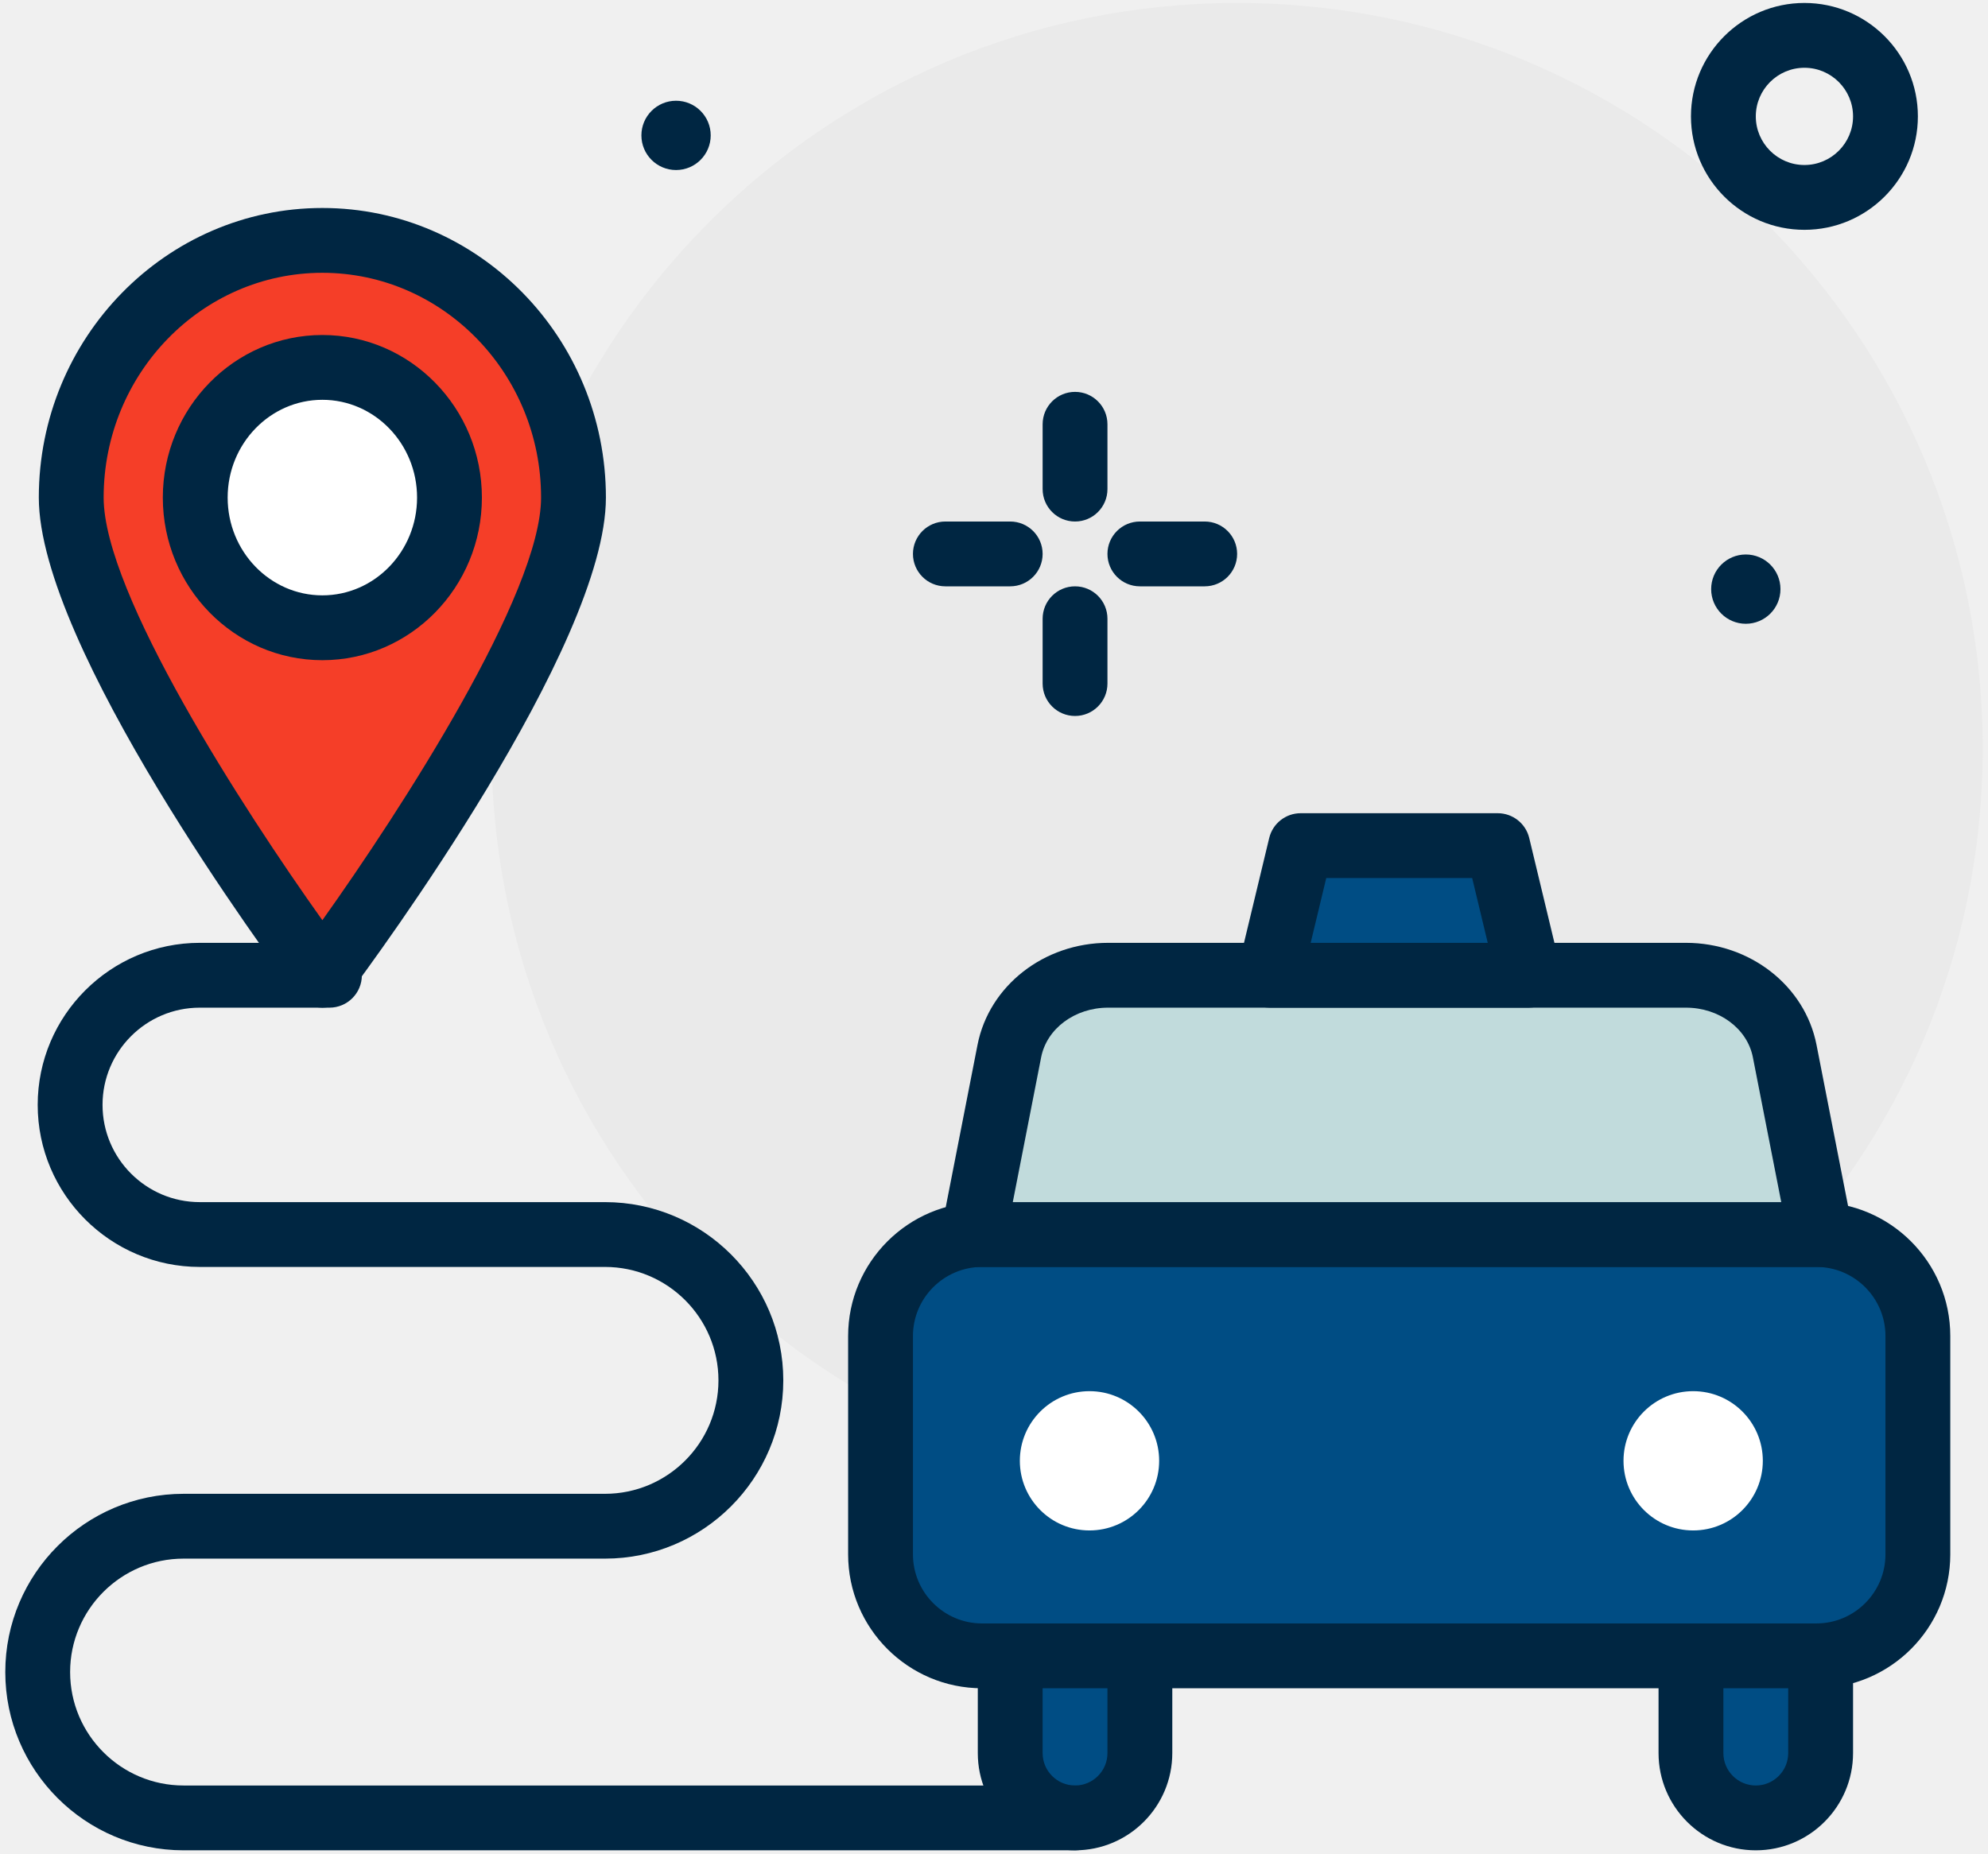
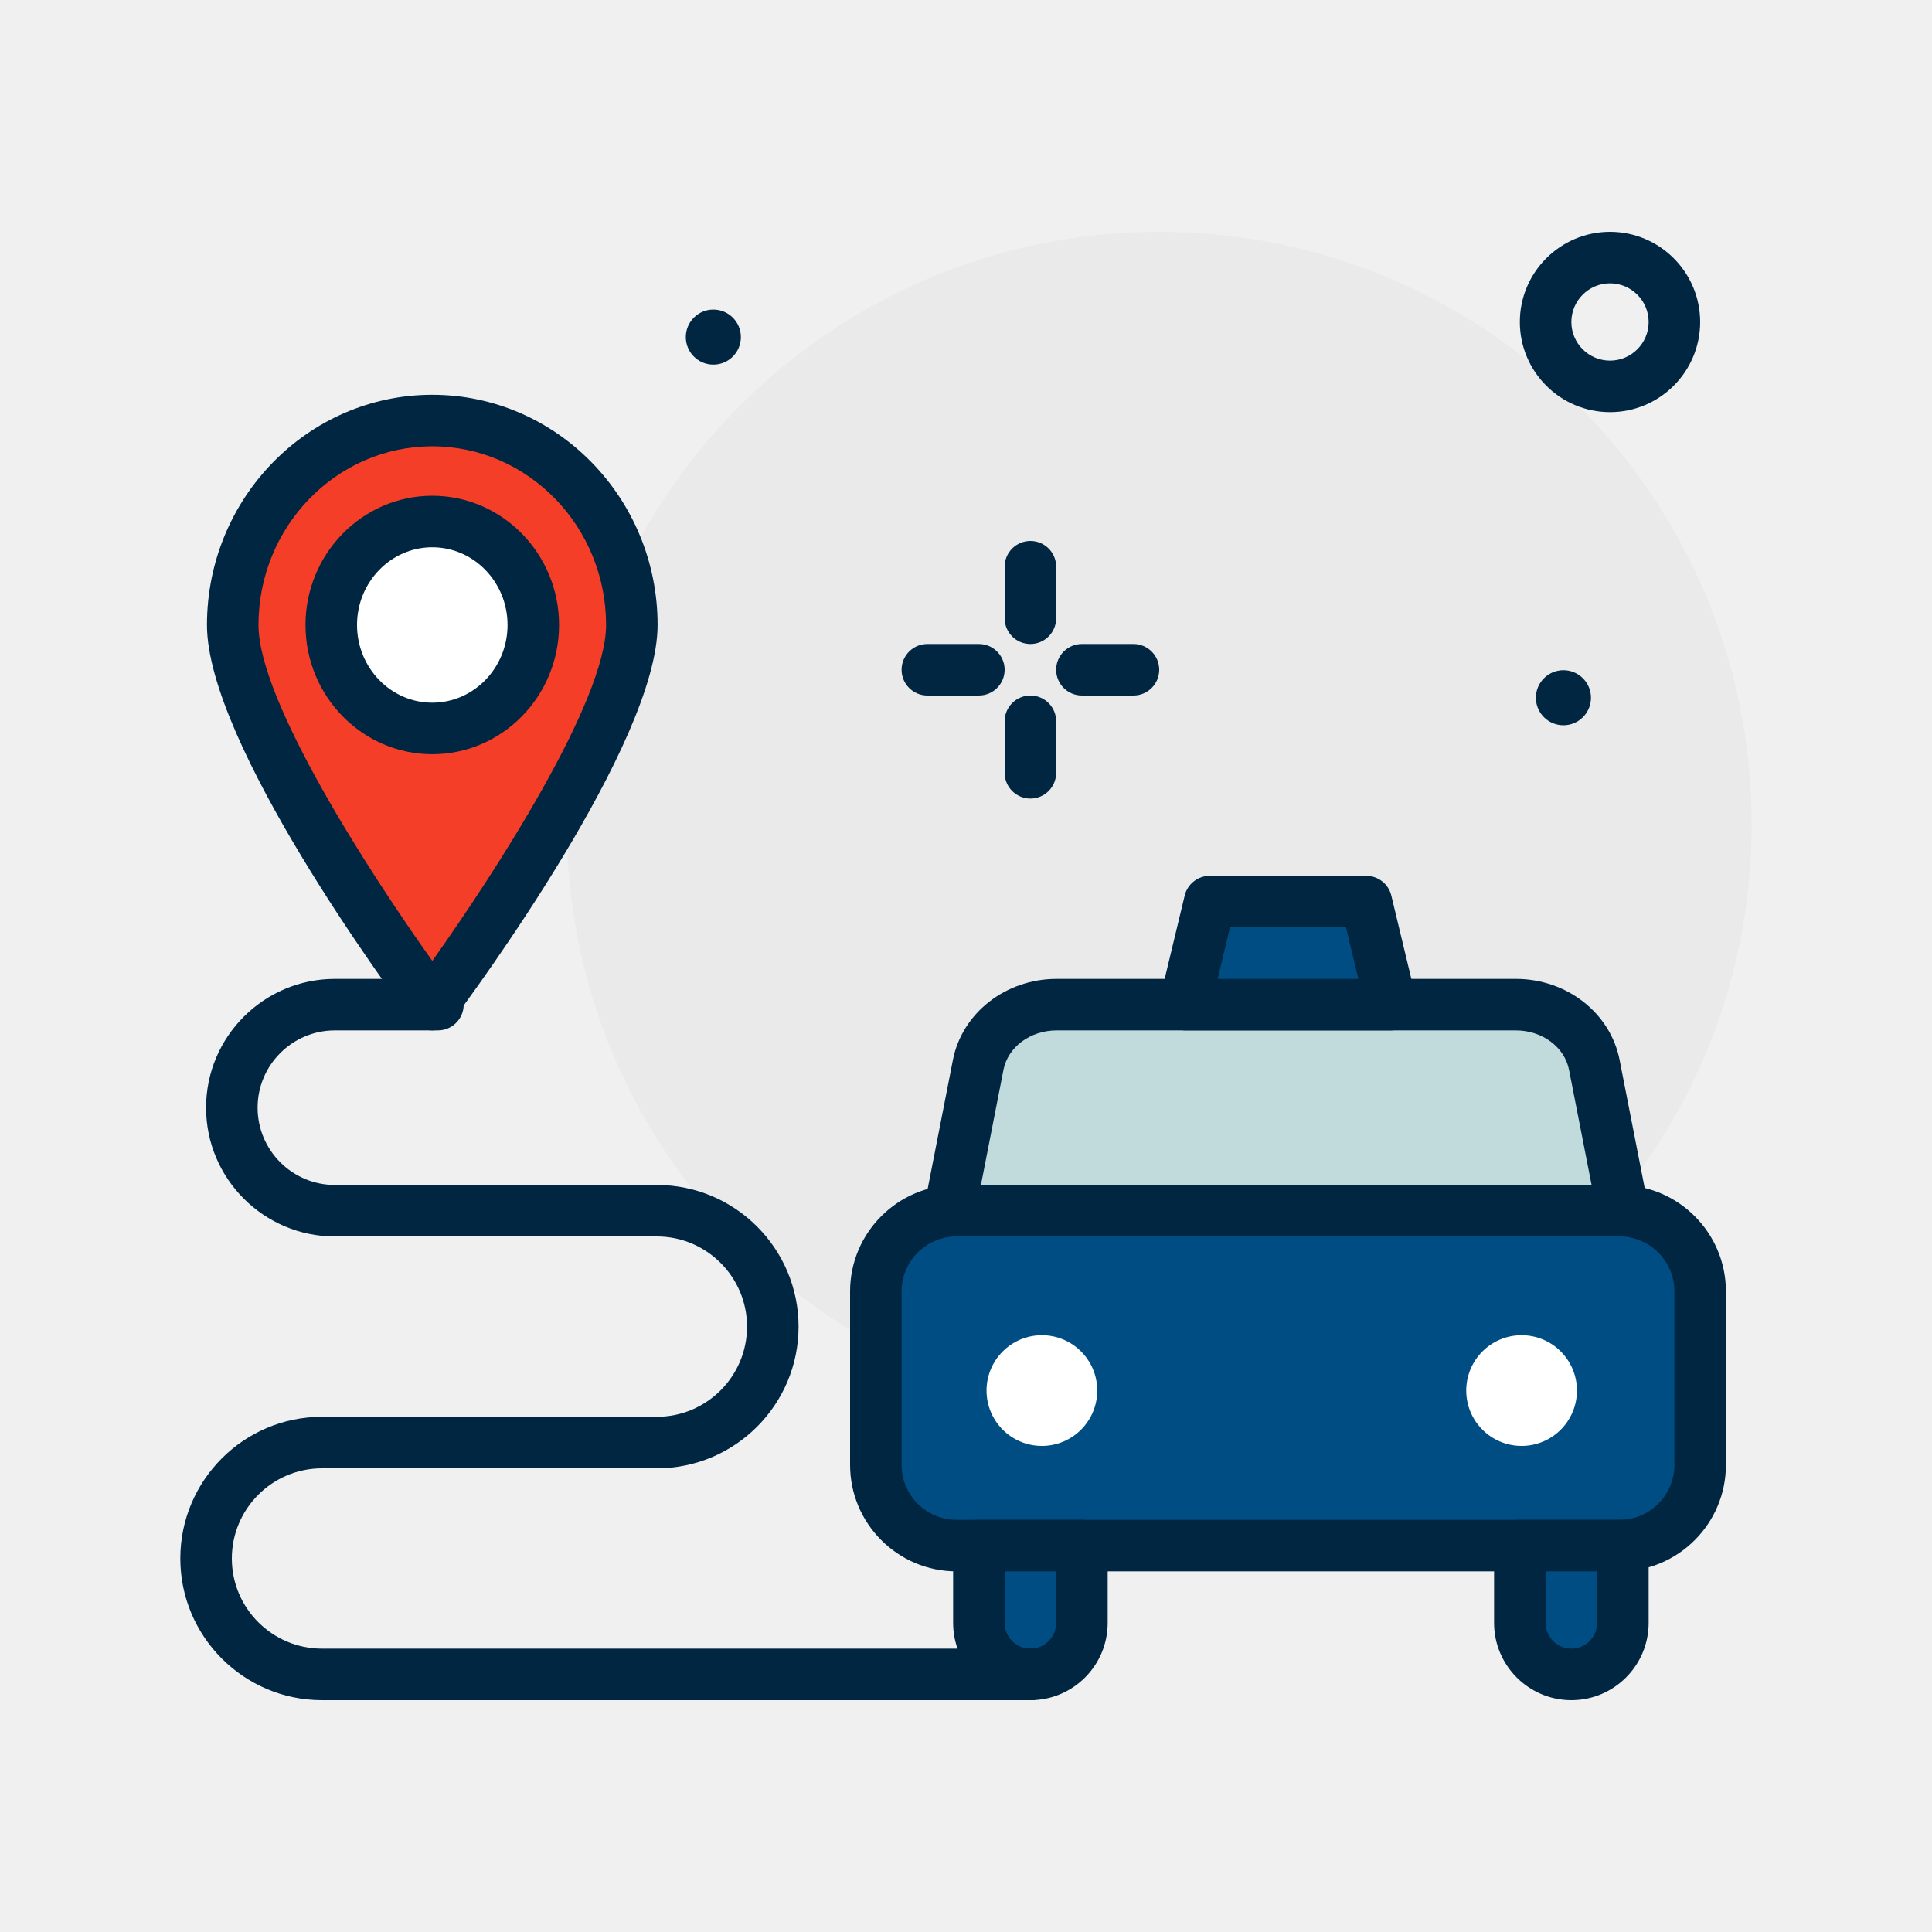
- <svg xmlns="http://www.w3.org/2000/svg" width="296" height="276" viewBox="0 0 296 276" fill="none">
-   <path d="M184.2 222.467C245.511 222.467 295.213 172.764 295.213 111.453C295.213 50.142 245.511 0.44 184.2 0.44C122.889 0.44 73.187 50.142 73.187 111.453C73.187 172.764 122.889 222.467 184.2 222.467Z" fill="#EAEAEA" />
-   <path d="M270.444 246.6H146.223C137.874 246.6 131.107 239.832 131.107 231.484V198.97C131.107 190.622 137.875 183.855 146.223 183.855H270.443C278.792 183.855 285.559 190.623 285.559 198.97V231.484C285.56 239.832 278.792 246.6 270.444 246.6Z" fill="#004D84" />
-   <path d="M270.444 251.427H146.223C135.226 251.427 126.28 242.48 126.28 231.484V198.97C126.28 187.974 135.226 179.028 146.223 179.028H270.443C281.439 179.028 290.385 187.974 290.385 198.97V231.484C290.387 242.48 281.44 251.427 270.444 251.427ZM146.223 188.68C140.55 188.68 135.933 193.297 135.933 198.969V231.483C135.933 237.155 140.55 241.772 146.223 241.772H270.443C276.115 241.772 280.732 237.155 280.732 231.483V198.969C280.732 193.297 276.115 188.68 270.443 188.68H146.223Z" fill="#002642" />
-   <path d="M251.029 145.24H164.986C157.756 145.24 151.563 149.995 150.284 156.531L144.935 183.853H271.08L265.731 156.531C264.452 149.995 258.259 145.24 251.029 145.24Z" fill="#C1DBDC" />
-   <path d="M271.08 188.68H144.934C143.492 188.68 142.125 188.034 141.208 186.922C140.291 185.807 139.921 184.341 140.197 182.925L145.547 155.603C147.272 146.803 155.445 140.413 164.985 140.413H251.029C260.569 140.413 268.743 146.803 270.467 155.603L275.817 182.925C276.094 184.342 275.723 185.808 274.806 186.922C273.889 188.034 272.522 188.68 271.08 188.68ZM150.797 179.027H265.216L260.992 157.46C260.154 153.175 255.963 150.067 251.028 150.067H164.984C160.049 150.067 155.859 153.175 155.019 157.46L150.797 179.027Z" fill="#002642" />
-   <path d="M252.102 227.923C257.829 227.923 262.473 223.28 262.473 217.552C262.473 211.824 257.829 207.181 252.102 207.181C246.374 207.181 241.73 211.824 241.73 217.552C241.73 223.28 246.374 227.923 252.102 227.923Z" fill="white" />
-   <path d="M162.219 227.923C167.947 227.923 172.591 223.28 172.591 217.552C172.591 211.824 167.947 207.181 162.219 207.181C156.491 207.181 151.848 211.824 151.848 217.552C151.848 223.28 156.491 227.923 162.219 227.923Z" fill="white" />
-   <path d="M160.067 270.733C154.736 270.733 150.413 266.411 150.413 261.08V246.6H169.72V261.08C169.72 266.411 165.398 270.733 160.067 270.733Z" fill="#004D84" />
-   <path d="M160.067 275.56C152.082 275.56 145.587 269.065 145.587 261.08V246.6C145.587 243.934 147.748 241.773 150.413 241.773H169.72C172.386 241.773 174.547 243.934 174.547 246.6V261.08C174.547 269.065 168.051 275.56 160.067 275.56ZM155.24 251.427V261.08C155.24 263.741 157.406 265.907 160.067 265.907C162.727 265.907 164.893 263.741 164.893 261.08V251.427H155.24Z" fill="#002642" />
-   <path d="M261.427 270.733C256.096 270.733 251.773 266.411 251.773 261.08V246.6H271.08V261.08C271.08 266.411 266.758 270.733 261.427 270.733Z" fill="#004D84" />
-   <path d="M261.427 275.56C253.442 275.56 246.947 269.065 246.947 261.08V246.6C246.947 243.934 249.108 241.773 251.773 241.773H271.08C273.746 241.773 275.907 243.934 275.907 246.6V261.08C275.907 269.065 269.411 275.56 261.427 275.56ZM256.6 251.427V261.08C256.6 263.741 258.766 265.907 261.427 265.907C264.087 265.907 266.253 263.741 266.253 261.08V251.427H256.6Z" fill="#002642" />
-   <path d="M160.067 77.667C157.401 77.667 155.24 75.505 155.24 72.84V63.187C155.24 60.521 157.401 58.36 160.067 58.36C162.732 58.36 164.893 60.521 164.893 63.187V72.84C164.893 75.505 162.732 77.667 160.067 77.667Z" fill="#002642" />
-   <path d="M160.067 106.627C157.401 106.627 155.24 104.466 155.24 101.8V92.147C155.24 89.481 157.401 87.32 160.067 87.32C162.732 87.32 164.893 89.481 164.893 92.147V101.8C164.893 104.466 162.732 106.627 160.067 106.627Z" fill="#002642" />
-   <path d="M179.373 87.32H169.72C167.054 87.32 164.893 85.159 164.893 82.493C164.893 79.828 167.054 77.667 169.72 77.667H179.373C182.039 77.667 184.2 79.828 184.2 82.493C184.2 85.159 182.039 87.32 179.373 87.32Z" fill="#002642" />
-   <path d="M150.413 87.32H140.76C138.094 87.32 135.933 85.159 135.933 82.493C135.933 79.828 138.094 77.667 140.76 77.667H150.413C153.079 77.667 155.24 79.828 155.24 82.493C155.24 85.159 153.079 87.32 150.413 87.32Z" fill="#002642" />
-   <path d="M268.667 34.227C259.352 34.227 251.773 26.648 251.773 17.333C251.773 8.019 259.352 0.44 268.667 0.44C277.981 0.44 285.56 8.019 285.56 17.333C285.56 26.648 277.981 34.227 268.667 34.227ZM268.667 10.093C264.674 10.093 261.427 13.341 261.427 17.333C261.427 21.326 264.674 24.573 268.667 24.573C272.66 24.573 275.907 21.326 275.907 17.333C275.907 13.341 272.66 10.093 268.667 10.093Z" fill="#002642" />
-   <path d="M259.94 92.896C262.79 92.896 265.1 90.586 265.1 87.736C265.1 84.887 262.79 82.577 259.94 82.577C257.09 82.577 254.78 84.887 254.78 87.736C254.78 90.586 257.09 92.896 259.94 92.896Z" fill="#002642" />
-   <path d="M100.66 25.323C103.51 25.323 105.82 23.013 105.82 20.163C105.82 17.313 103.51 15.003 100.66 15.003C97.81 15.003 95.5 17.313 95.5 20.163C95.5 23.013 97.81 25.323 100.66 25.323Z" fill="#002642" />
-   <path d="M223 125.933H193.666L189.027 145.24H227.64L223 125.933Z" fill="#004D84" />
-   <path d="M227.64 150.067H189.027C187.549 150.067 186.151 149.389 185.237 148.229C184.319 147.067 183.988 145.549 184.334 144.112L188.975 124.805C189.496 122.637 191.435 121.108 193.668 121.108H223C225.233 121.108 227.172 122.638 227.693 124.805L232.334 144.112C232.68 145.549 232.348 147.067 231.431 148.229C230.515 149.389 229.118 150.067 227.64 150.067ZM195.152 140.413H221.515L219.196 130.76H197.471L195.152 140.413Z" fill="#002642" />
-   <path d="M85.391 74.105C85.391 95.259 47.998 145.24 47.998 145.24C47.998 145.24 10.604 95.259 10.604 74.105C10.604 52.95 27.345 35.8 47.998 35.8C68.65 35.8 85.391 52.949 85.391 74.105Z" fill="#F53E28" />
-   <path d="M47.998 150.067C46.477 150.067 45.045 149.35 44.133 148.131C40.206 142.882 5.779 96.225 5.779 74.102C5.779 50.32 24.717 30.974 47.998 30.974C71.278 30.974 90.216 50.32 90.216 74.102C90.216 96.225 55.789 142.882 51.862 148.131C50.95 149.35 49.518 150.067 47.998 150.067ZM47.998 40.628C30.041 40.628 15.432 55.645 15.432 74.103C15.432 88.381 36.272 120.588 47.998 137.043C59.723 120.585 80.563 88.371 80.563 74.103C80.563 55.645 65.954 40.628 47.998 40.628Z" fill="#002642" />
-   <path d="M47.998 93.493C58.451 93.493 66.925 84.813 66.925 74.105C66.925 63.397 58.451 54.716 47.998 54.716C37.544 54.716 29.07 63.397 29.07 74.105C29.07 84.813 37.544 93.493 47.998 93.493Z" fill="white" />
-   <path d="M47.998 98.319C34.899 98.319 24.243 87.456 24.243 74.103C24.243 60.753 34.898 49.89 47.998 49.89C61.097 49.89 71.752 60.753 71.752 74.103C71.752 87.456 61.096 98.319 47.998 98.319ZM47.998 59.542C40.223 59.542 33.896 66.073 33.896 74.102C33.896 82.131 40.222 88.664 47.998 88.664C55.773 88.664 62.099 82.131 62.099 74.102C62.099 66.073 55.772 59.542 47.998 59.542Z" fill="#002642" />
-   <path d="M160.067 275.56H27.333C12.695 275.56 0.787 263.651 0.787 249.013C0.787 234.375 12.695 222.467 27.333 222.467H90.08C99.394 222.467 106.973 214.888 106.973 205.573C106.973 196.259 99.394 188.68 90.08 188.68H29.747C16.441 188.68 5.613 177.853 5.613 164.547C5.613 151.241 16.441 140.413 29.747 140.413H49.053C51.719 140.413 53.88 142.574 53.88 145.24C53.88 147.906 51.719 150.067 49.053 150.067H29.747C21.762 150.067 15.267 156.562 15.267 164.547C15.267 172.531 21.762 179.027 29.747 179.027H90.08C104.718 179.027 116.627 190.935 116.627 205.573C116.627 220.211 104.718 232.12 90.08 232.12H27.333C18.019 232.12 10.44 239.699 10.44 249.013C10.44 258.328 18.019 265.907 27.333 265.907H160.067C162.732 265.907 164.893 268.068 164.893 270.733C164.893 273.399 162.732 275.56 160.067 275.56Z" fill="#002642" />
+ <svg xmlns="http://www.w3.org/2000/svg" width="362" height="362" viewBox="0 0 362 362" fill="none">
+   <path d="M217.2 265.467C278.511 265.467 328.213 215.764 328.213 154.453C328.213 93.142 278.511 43.44 217.2 43.44C155.889 43.44 106.187 93.142 106.187 154.453C106.187 215.764 155.889 265.467 217.2 265.467Z" fill="#EAEAEA" />
+   <path d="M303.444 289.6H179.223C170.874 289.6 164.107 282.832 164.107 274.484V241.97C164.107 233.622 170.875 226.855 179.223 226.855H303.443C311.792 226.855 318.559 233.623 318.559 241.97V274.484C318.56 282.832 311.792 289.6 303.444 289.6Z" fill="#004D84" />
+   <path d="M303.444 294.427H179.223C168.226 294.427 159.28 285.48 159.28 274.484V241.97C159.28 230.974 168.226 222.028 179.223 222.028H303.443C314.439 222.028 323.385 230.974 323.385 241.97V274.484C323.387 285.48 314.44 294.427 303.444 294.427ZM179.223 231.68C173.55 231.68 168.933 236.297 168.933 241.969V274.483C168.933 280.155 173.55 284.772 179.223 284.772H303.443C309.115 284.772 313.732 280.155 313.732 274.483V241.969C313.732 236.297 309.115 231.68 303.443 231.68H179.223Z" fill="#002642" />
+   <path d="M284.029 188.24H197.986C190.756 188.24 184.563 192.995 183.284 199.531L177.935 226.853H304.08L298.731 199.531C297.452 192.995 291.259 188.24 284.029 188.24Z" fill="#C1DBDC" />
+   <path d="M304.08 231.68H177.934C176.492 231.68 175.125 231.034 174.208 229.922C173.291 228.807 172.921 227.341 173.197 225.925L178.547 198.603C180.272 189.803 188.445 183.413 197.985 183.413H284.029C293.569 183.413 301.743 189.803 303.467 198.603L308.817 225.925C309.094 227.342 308.723 228.808 307.806 229.922C306.889 231.034 305.522 231.68 304.08 231.68ZM183.797 222.027H298.216L293.992 200.46C293.154 196.175 288.963 193.067 284.028 193.067H197.984C193.049 193.067 188.859 196.175 188.019 200.46L183.797 222.027Z" fill="#002642" />
+   <path d="M285.102 270.923C290.829 270.923 295.473 266.28 295.473 260.552C295.473 254.824 290.829 250.181 285.102 250.181C279.374 250.181 274.73 254.824 274.73 260.552C274.73 266.28 279.374 270.923 285.102 270.923Z" fill="white" />
+   <path d="M195.219 270.923C200.947 270.923 205.591 266.28 205.591 260.552C205.591 254.824 200.947 250.181 195.219 250.181C189.491 250.181 184.848 254.824 184.848 260.552C184.848 266.28 189.491 270.923 195.219 270.923Z" fill="white" />
+   <path d="M193.067 313.733C187.736 313.733 183.413 309.411 183.413 304.08V289.6H202.72V304.08C202.72 309.411 198.398 313.733 193.067 313.733Z" fill="#004D84" />
+   <path d="M193.067 318.56C185.082 318.56 178.587 312.065 178.587 304.08V289.6C178.587 286.934 180.748 284.773 183.413 284.773H202.72C205.386 284.773 207.547 286.934 207.547 289.6V304.08C207.547 312.065 201.051 318.56 193.067 318.56ZM188.24 294.427V304.08C188.24 306.741 190.406 308.907 193.067 308.907C195.727 308.907 197.893 306.741 197.893 304.08V294.427H188.24Z" fill="#002642" />
+   <path d="M294.427 313.733C289.096 313.733 284.773 309.411 284.773 304.08V289.6H304.08V304.08C304.08 309.411 299.758 313.733 294.427 313.733Z" fill="#004D84" />
+   <path d="M294.427 318.56C286.442 318.56 279.947 312.065 279.947 304.08V289.6C279.947 286.934 282.108 284.773 284.773 284.773H304.08C306.746 284.773 308.907 286.934 308.907 289.6V304.08C308.907 312.065 302.411 318.56 294.427 318.56ZM289.6 294.427V304.08C289.6 306.741 291.766 308.907 294.427 308.907C297.087 308.907 299.253 306.741 299.253 304.08V294.427H289.6Z" fill="#002642" />
+   <path d="M193.067 120.667C190.401 120.667 188.24 118.506 188.24 115.84V106.187C188.24 103.521 190.401 101.36 193.067 101.36C195.732 101.36 197.893 103.521 197.893 106.187V115.84C197.893 118.506 195.732 120.667 193.067 120.667Z" fill="#002642" />
+   <path d="M193.067 149.627C190.401 149.627 188.24 147.466 188.24 144.8V135.147C188.24 132.481 190.401 130.32 193.067 130.32C195.732 130.32 197.893 132.481 197.893 135.147V144.8C197.893 147.466 195.732 149.627 193.067 149.627Z" fill="#002642" />
+   <path d="M212.373 130.32H202.72C200.054 130.32 197.893 128.159 197.893 125.493C197.893 122.828 200.054 120.667 202.72 120.667H212.373C215.039 120.667 217.2 122.828 217.2 125.493C217.2 128.159 215.039 130.32 212.373 130.32Z" fill="#002642" />
+   <path d="M183.413 130.32H173.76C171.094 130.32 168.933 128.159 168.933 125.493C168.933 122.828 171.094 120.667 173.76 120.667H183.413C186.079 120.667 188.24 122.828 188.24 125.493C188.24 128.159 186.079 130.32 183.413 130.32Z" fill="#002642" />
+   <path d="M301.667 77.227C292.352 77.227 284.773 69.648 284.773 60.333C284.773 51.019 292.352 43.44 301.667 43.44C310.981 43.44 318.56 51.019 318.56 60.333C318.56 69.648 310.981 77.227 301.667 77.227ZM301.667 53.093C297.674 53.093 294.427 56.34 294.427 60.333C294.427 64.326 297.674 67.573 301.667 67.573C305.66 67.573 308.907 64.326 308.907 60.333C308.907 56.34 305.66 53.093 301.667 53.093Z" fill="#002642" />
+   <path d="M292.94 135.896C295.79 135.896 298.1 133.586 298.1 130.736C298.1 127.887 295.79 125.577 292.94 125.577C290.09 125.577 287.78 127.887 287.78 130.736C287.78 133.586 290.09 135.896 292.94 135.896Z" fill="#002642" />
+   <path d="M133.66 68.323C136.51 68.323 138.82 66.013 138.82 63.163C138.82 60.313 136.51 58.003 133.66 58.003C130.81 58.003 128.5 60.313 128.5 63.163C128.5 66.013 130.81 68.323 133.66 68.323Z" fill="#002642" />
+   <path d="M256 168.933H226.666L222.027 188.24H260.64L256 168.933Z" fill="#004D84" />
+   <path d="M260.64 193.067H222.027C220.549 193.067 219.151 192.389 218.237 191.229C217.319 190.067 216.988 188.549 217.334 187.112L221.975 167.805C222.496 165.637 224.435 164.108 226.668 164.108H256C258.233 164.108 260.172 165.638 260.693 167.805L265.334 187.112C265.68 188.549 265.348 190.067 264.431 191.229C263.515 192.389 262.118 193.067 260.64 193.067ZM228.152 183.413H254.515L252.196 173.76H230.471L228.152 183.413Z" fill="#002642" />
+   <path d="M118.391 117.105C118.391 138.259 80.998 188.24 80.998 188.24C80.998 188.24 43.604 138.259 43.604 117.105C43.604 95.951 60.345 78.8 80.998 78.8C101.65 78.8 118.391 95.949 118.391 117.105Z" fill="#F53E28" />
+   <path d="M80.998 193.067C79.477 193.067 78.045 192.35 77.133 191.131C73.206 185.882 38.779 139.225 38.779 117.102C38.779 93.32 57.717 73.974 80.998 73.974C104.278 73.974 123.216 93.32 123.216 117.102C123.216 139.225 88.789 185.882 84.862 191.131C83.95 192.35 82.518 193.067 80.998 193.067ZM80.998 83.628C63.041 83.628 48.432 98.645 48.432 117.103C48.432 131.381 69.272 163.588 80.998 180.043C92.723 163.585 113.563 131.371 113.563 117.103C113.563 98.645 98.954 83.628 80.998 83.628Z" fill="#002642" />
+   <path d="M80.998 136.493C91.451 136.493 99.925 127.813 99.925 117.105C99.925 106.396 91.451 97.716 80.998 97.716C70.544 97.716 62.07 106.396 62.07 117.105C62.07 127.813 70.544 136.493 80.998 136.493Z" fill="white" />
+   <path d="M80.998 141.319C67.899 141.319 57.243 130.456 57.243 117.103C57.243 103.753 67.898 92.89 80.998 92.89C94.097 92.89 104.752 103.753 104.752 117.103C104.752 130.456 94.096 141.319 80.998 141.319ZM80.998 102.543C73.223 102.543 66.896 109.073 66.896 117.102C66.896 125.131 73.222 131.664 80.998 131.664C88.773 131.664 95.099 125.131 95.099 117.102C95.099 109.073 88.772 102.543 80.998 102.543Z" fill="#002642" />
+   <path d="M193.067 318.56H60.333C45.695 318.56 33.787 306.651 33.787 292.013C33.787 277.375 45.695 265.467 60.333 265.467H123.08C132.394 265.467 139.973 257.888 139.973 248.573C139.973 239.259 132.394 231.68 123.08 231.68H62.747C49.441 231.68 38.613 220.853 38.613 207.547C38.613 194.241 49.441 183.413 62.747 183.413H82.053C84.719 183.413 86.88 185.574 86.88 188.24C86.88 190.906 84.719 193.067 82.053 193.067H62.747C54.762 193.067 48.267 199.562 48.267 207.547C48.267 215.531 54.762 222.027 62.747 222.027H123.08C137.718 222.027 149.627 233.935 149.627 248.573C149.627 263.211 137.718 275.12 123.08 275.12H60.333C51.019 275.12 43.44 282.699 43.44 292.013C43.44 301.328 51.019 308.907 60.333 308.907H193.067C195.732 308.907 197.893 311.068 197.893 313.733C197.893 316.399 195.732 318.56 193.067 318.56Z" fill="#002642" />
</svg>
